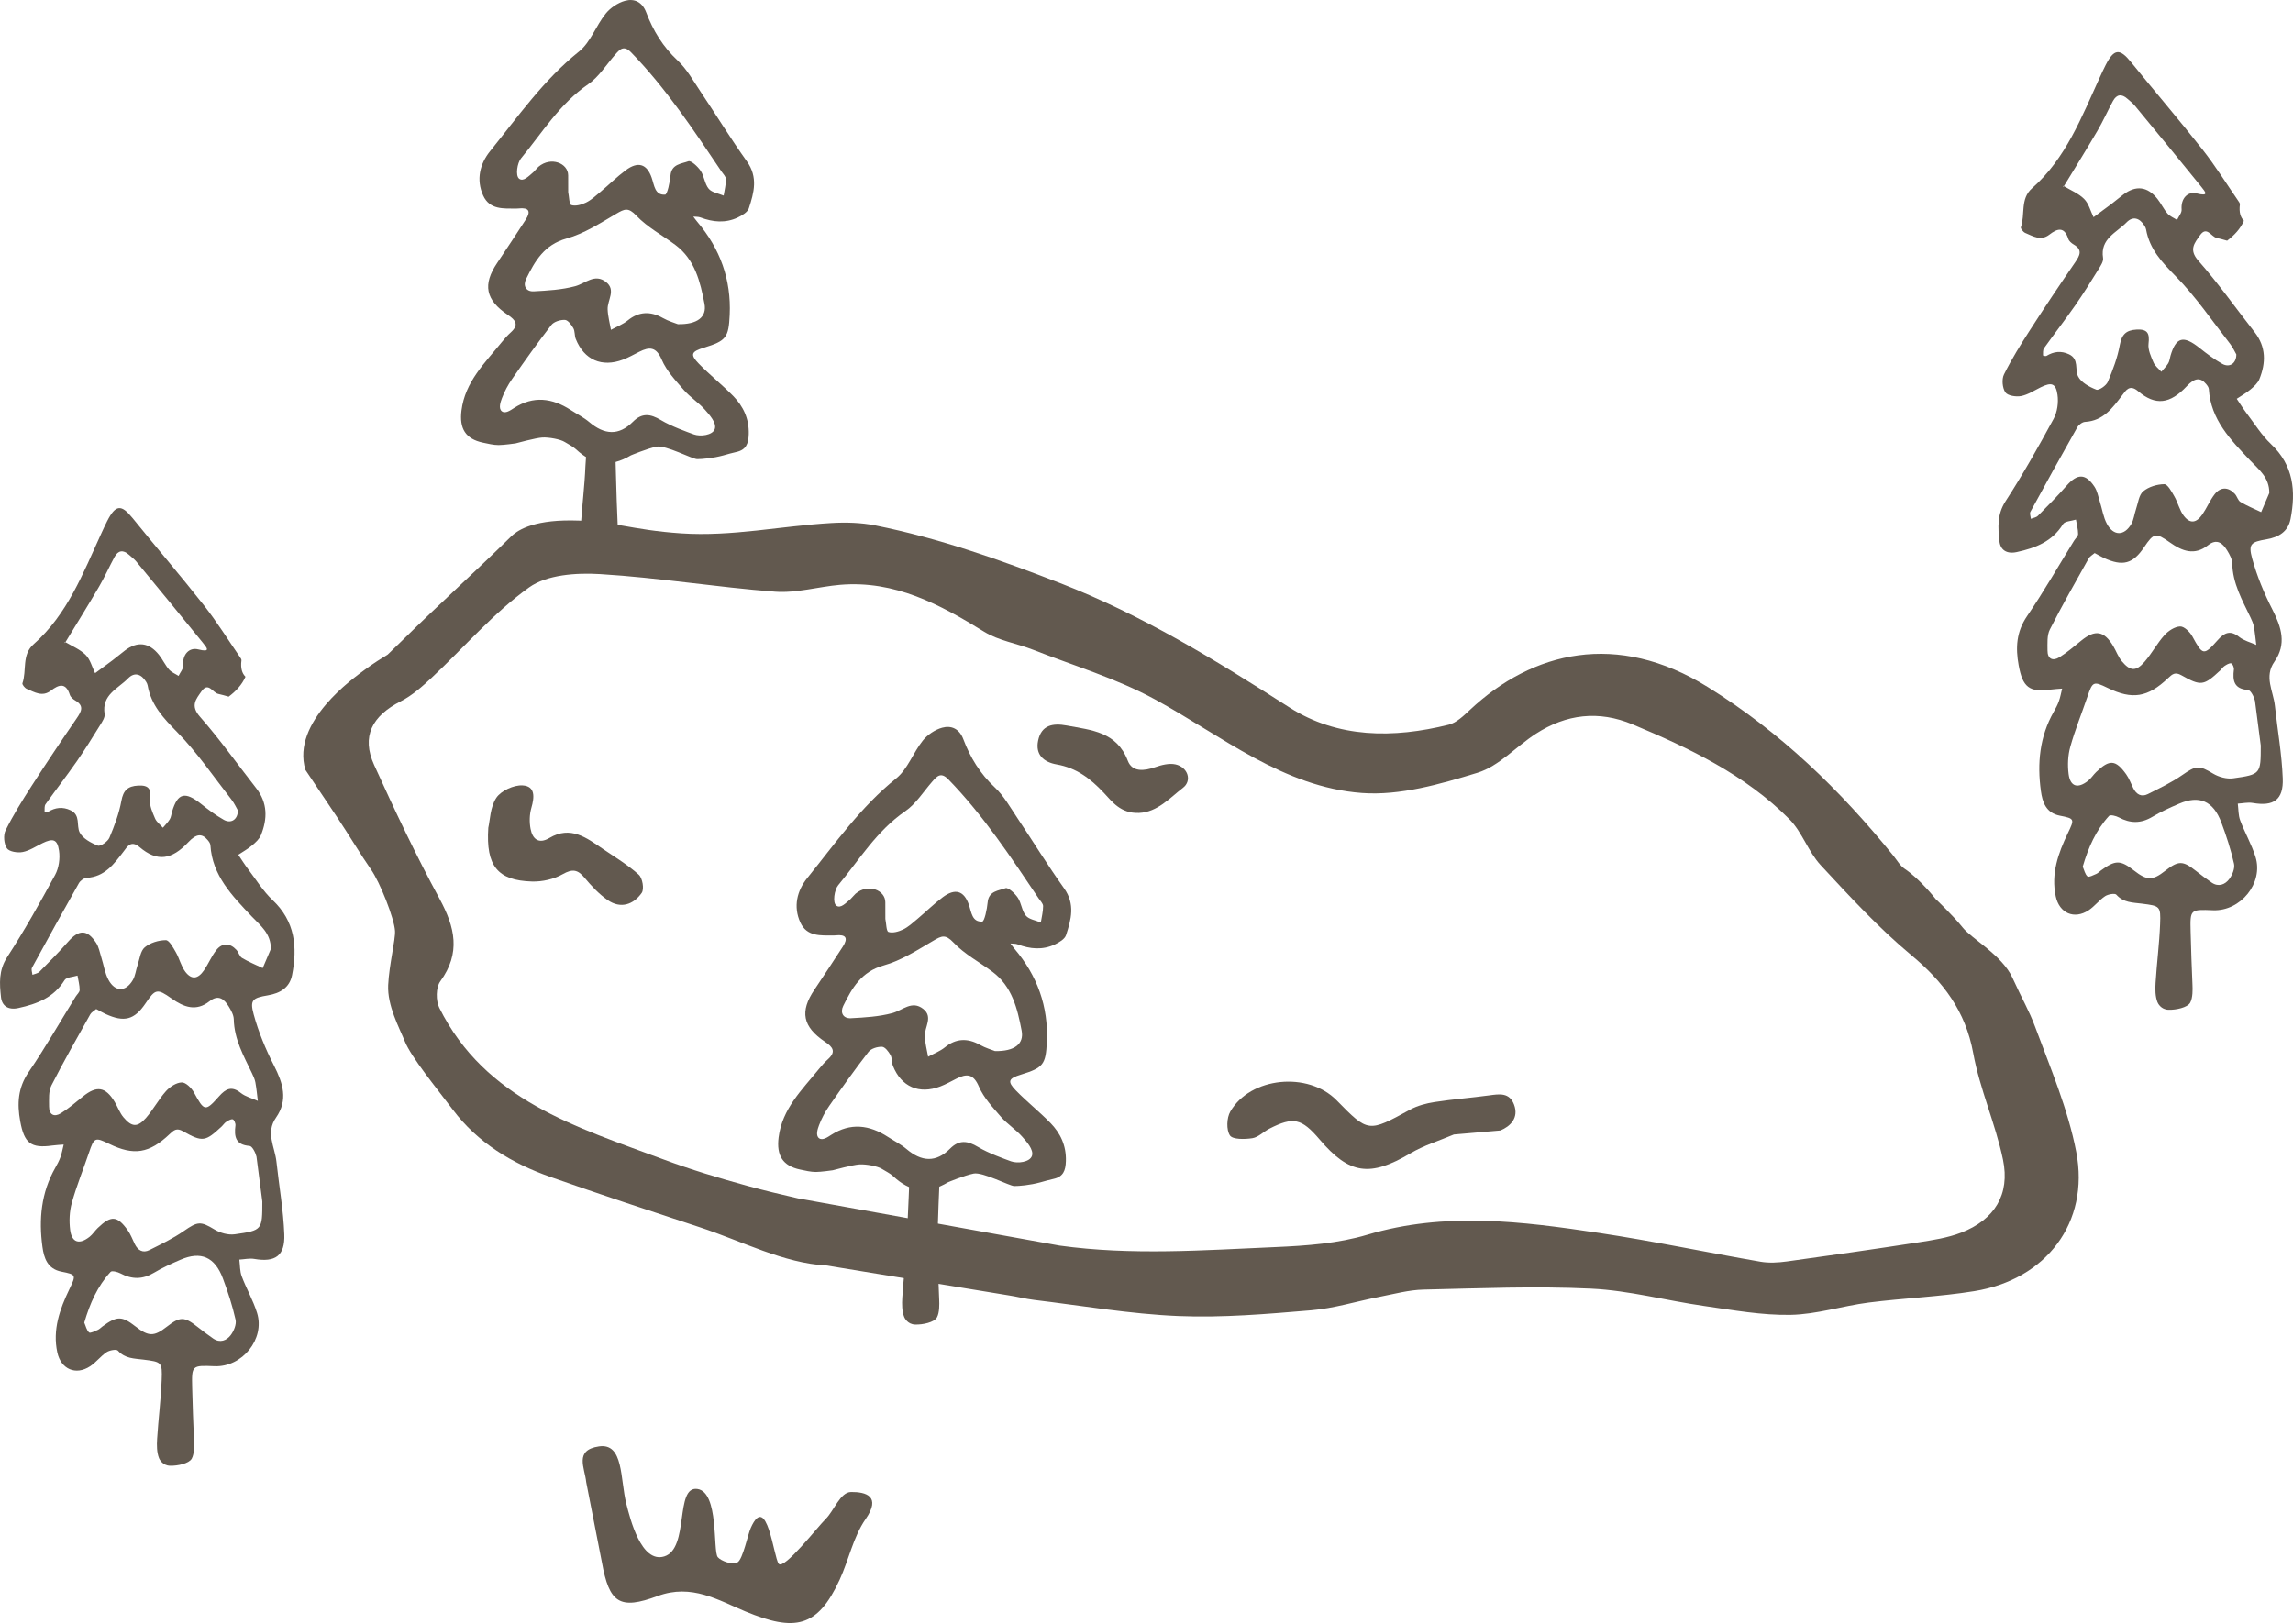
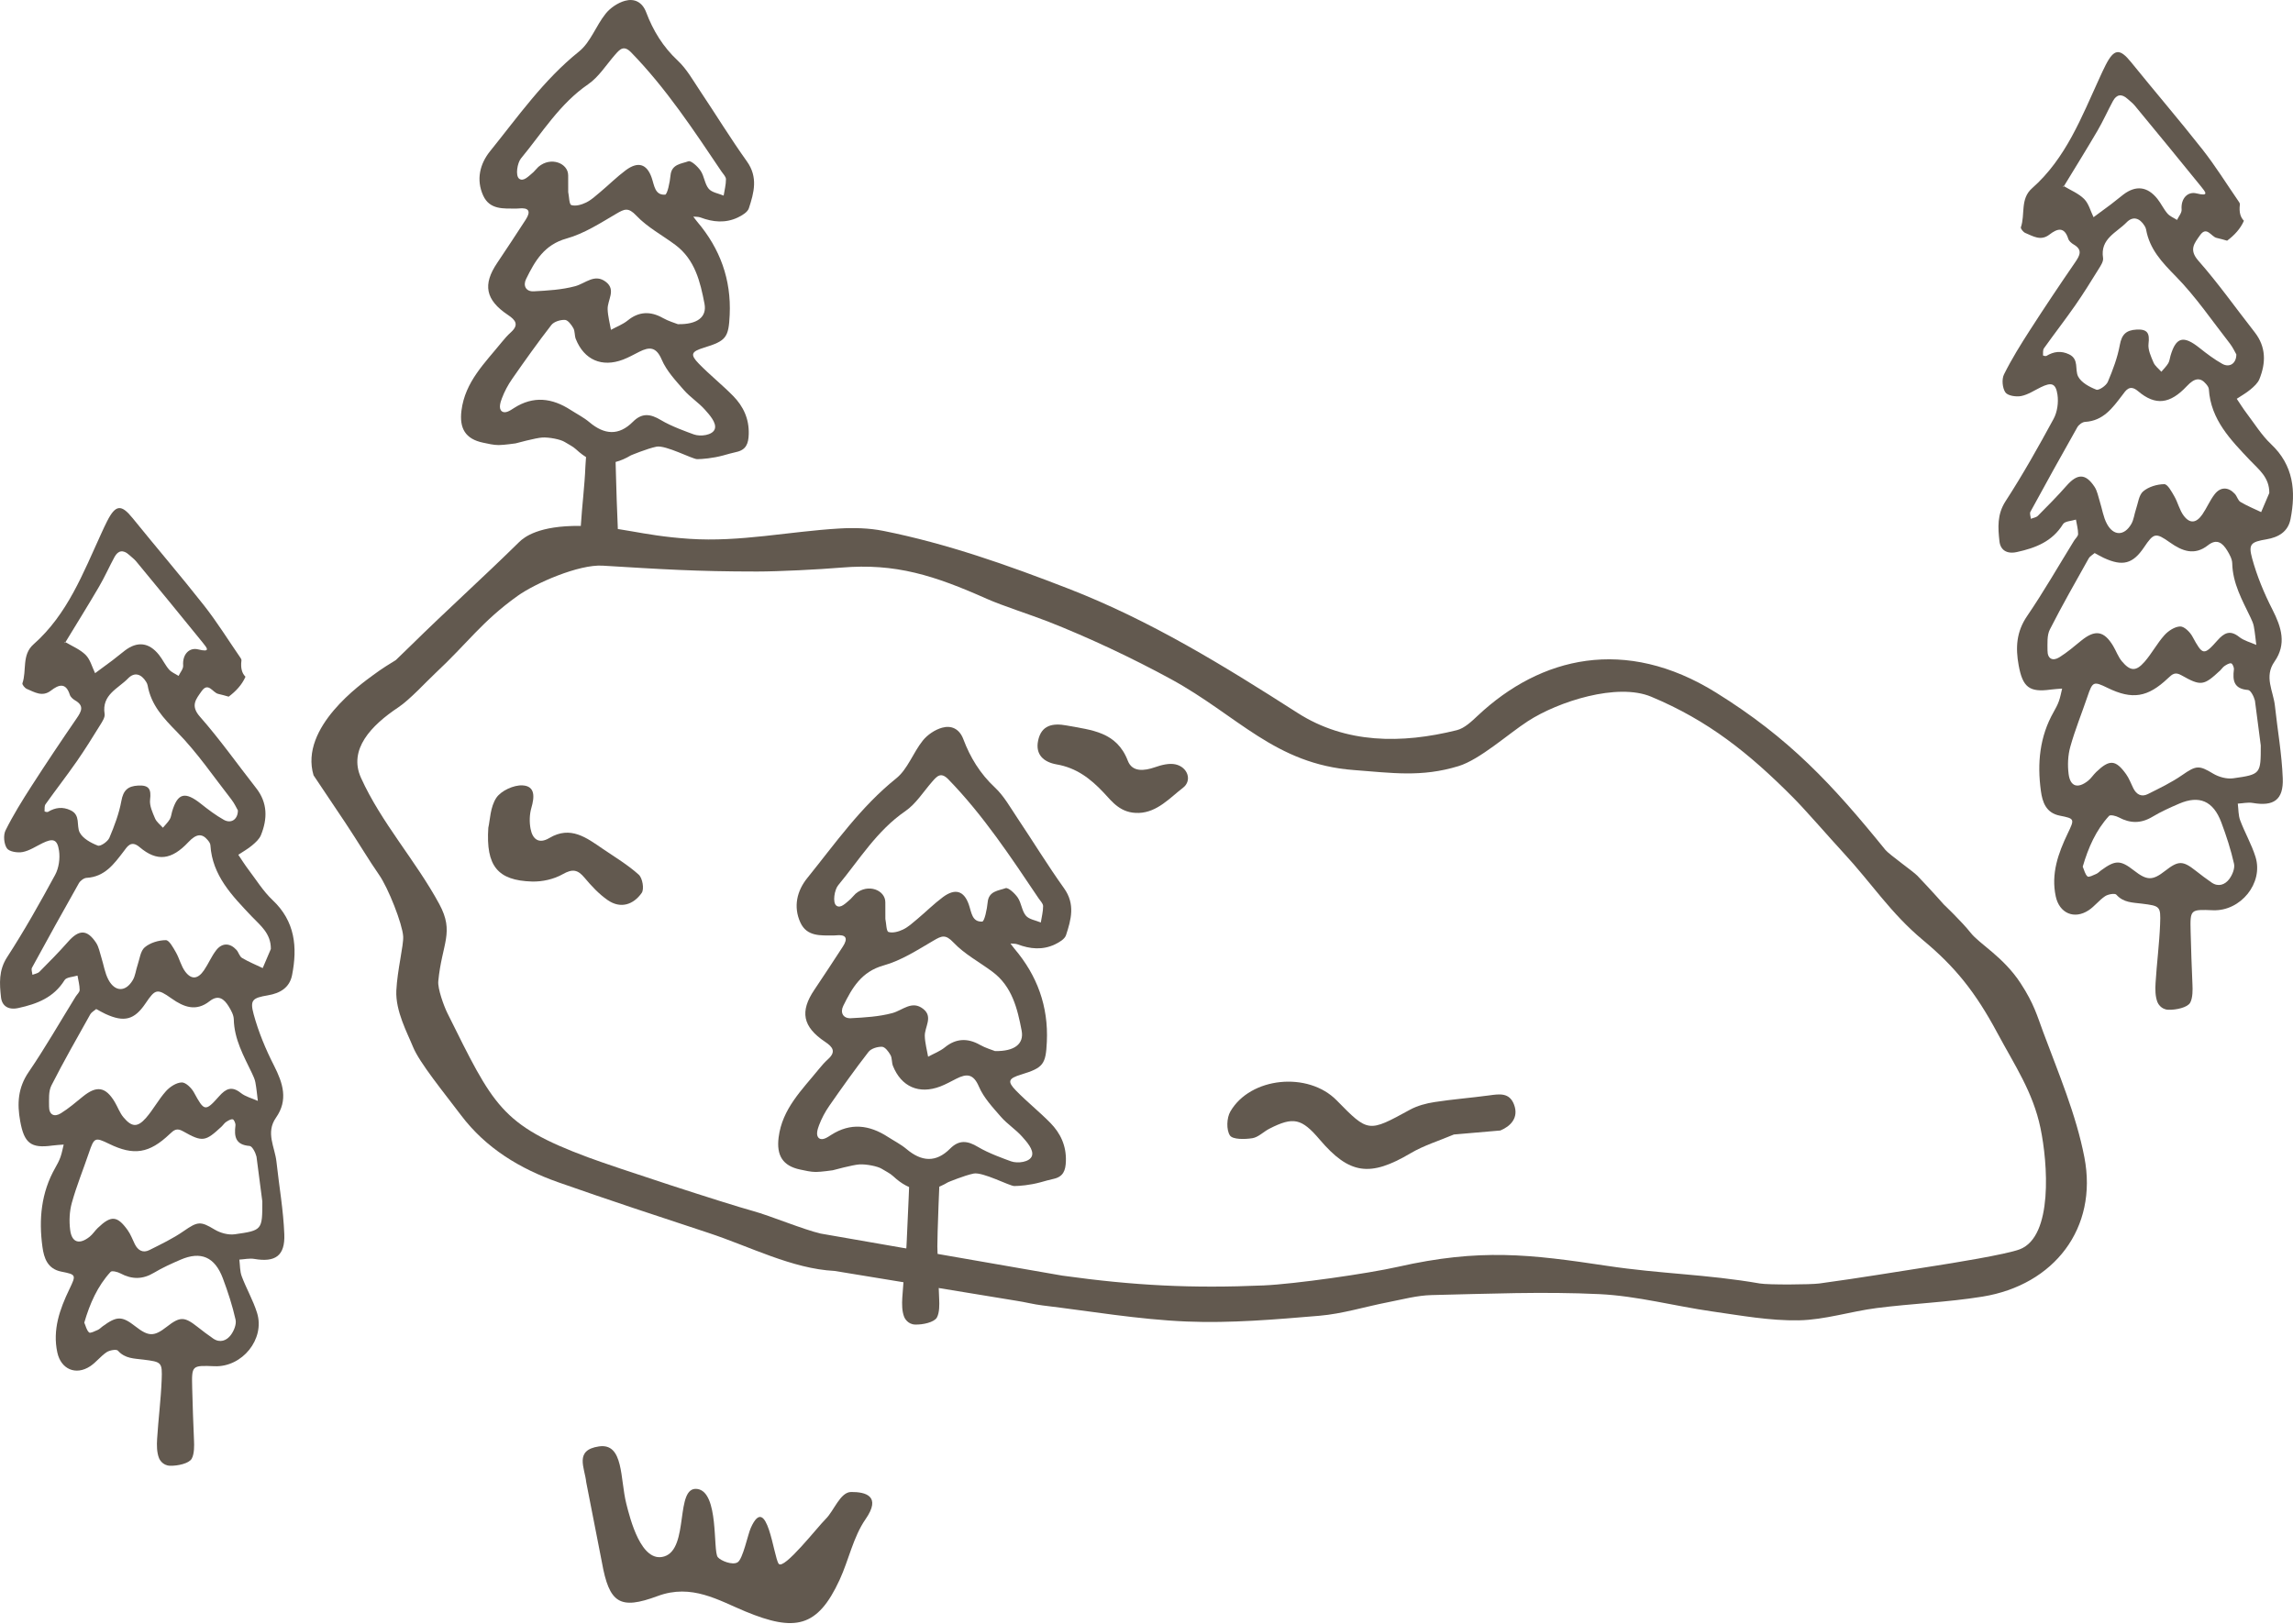
<svg xmlns="http://www.w3.org/2000/svg" id="Ebene_1" data-name="Ebene 1" viewBox="0 0 228.262 161.61">
  <defs>
    <style>
      .cls-1 {
        fill: #62594f;
        stroke-width: 0px;
      }
    </style>
  </defs>
-   <path class="cls-1" d="m38.173,65.439s-.943.56-1.917,1.29-7.288,5.127-5.854,9.925l3.152,4.705c1.213,1.818,2.434,3.87,3.359,5.185s2.332,4.907,2.41,6.135c.057.889-.584,3.359-.681,5.404s1.105,4.238,1.659,5.607c.637,1.577,3.107,4.588,4.775,6.801,2.48,3.29,5.875,5.34,9.69,6.685,4.951,1.744,9.939,3.388,14.926,5.03,4.179,1.376,8.333,3.578,12.581,3.796l18.086,2.968c.864.129,1.714.356,2.58.461,4.784.576,9.56,1.405,14.362,1.606,4.391.184,8.821-.203,13.215-.571,2.302-.193,4.558-.904,6.842-1.348,1.442-.28,2.893-.68,4.347-.713,5.57-.127,11.154-.362,16.71-.094,3.763.181,7.481,1.191,11.235,1.726,2.853.407,5.735.934,8.595.882,2.595-.046,5.166-.89,7.768-1.223,3.5-.447,7.047-.574,10.526-1.137,7.154-1.158,11.5-6.831,10.146-13.862-.823-4.269-2.579-8.377-4.105-12.487-.593-1.595-1.224-2.61-2.248-4.858-1.024-2.248-4.088-3.899-4.966-5.015-.878-1.115-2.678-2.824-2.678-2.824,0,0-1.528-1.956-3.084-3.005-.466-.314-.771-.869-1.139-1.323-5.295-6.53-11.155-12.24-18.453-16.773-9.048-5.62-17.453-3.569-23.697,2.282-.623.584-1.33,1.272-2.109,1.465-5.481,1.363-11.038,1.359-15.854-1.726-7.314-4.685-14.629-9.193-22.792-12.363-6.039-2.345-12.09-4.488-18.432-5.756-1.423-.284-2.931-.323-4.386-.237-4.976.292-9.9,1.366-14.918,1.028s-6.807-1.25-10.897-1.287-5.54,1.1-6.058,1.609c-3.76,3.695-7.053,6.633-10.811,10.331-.365.359-1.47,1.424-1.47,1.424l-.411.256Zm157.062,57.291c-1.35.524-2.833.749-4.278.973-4.354.674-8.715,1.298-13.079,1.897-.864.119-1.779.173-2.63.026-5.354-.928-10.678-2.054-16.049-2.862-7.685-1.157-15.361-2.131-23.087.177-2.901.867-6.05,1.096-9.103,1.228-7.178.311-14.382.847-21.539-.148l-26.033-4.702c-1.693-.386-3.381-.79-5.054-1.248-2.806-.769-5.603-1.611-8.328-2.626-8.66-3.224-17.743-5.89-22.326-15.104-.352-.709-.34-2.026.098-2.627,2.062-2.832,1.472-5.377-.071-8.224-2.355-4.345-4.473-8.828-6.514-13.332-1.28-2.825-.216-4.872,2.661-6.335,1.136-.578,2.141-1.476,3.085-2.357,3.22-3.01,6.132-6.433,9.68-8.975,1.784-1.278,4.714-1.47,7.076-1.328,5.814.351,11.59,1.309,17.402,1.75,2.136.162,4.325-.5,6.498-.684,5.427-.457,9.908,1.943,14.333,4.675,1.441.89,3.255,1.161,4.868,1.794,4.066,1.594,8.317,2.86,12.124,4.937,6.665,3.635,12.757,8.736,20.603,9.321,3.778.282,7.787-.878,11.5-2.011,2.132-.651,3.846-2.61,5.812-3.882,3.03-1.962,6.263-2.349,9.639-.938,5.671,2.37,11.206,5.016,15.602,9.438,1.279,1.286,1.875,3.238,3.116,4.577,2.881,3.107,5.772,6.257,9.019,8.958,3.191,2.656,5.399,5.567,6.169,9.763.658,3.59,2.211,7.011,2.96,10.591.73,3.487-.842,5.994-4.154,7.279Z" />
  <path class="cls-1" d="m58.359,147.597c-.146-1.461-1.217-3.213,1.266-3.578s2.094,3.238,2.726,5.721c.369,1.447,1.469,5.942,3.773,5.234,2.524-.776,1.031-7.019,3.286-6.719,2.191.292,1.536,6.178,2.045,6.792.306.369,1.466.826,1.972.511.529-.329,1.015-2.763,1.315-3.432,1.619-3.618,2.264,2.921,2.775,3.578s3.886-3.683,4.674-4.455c.835-.818,1.446-2.686,2.539-2.693,1.444-.01,3.033.405,1.433,2.71-1.224,1.762-1.665,4.051-2.585,6.045-2.199,4.767-4.453,5.177-9.375,3.142-2.664-1.102-5.344-2.797-8.735-1.536-3.772,1.403-4.82.717-5.55-3.359l-1.558-7.96Z" />
  <path class="cls-1" d="m144.737,112.959c-1.447.615-2.983,1.08-4.324,1.873-4.021,2.377-6.08,2.117-9.042-1.367-1.799-2.116-2.619-2.3-5.009-1.08-.581.297-1.097.853-1.697.946-.747.116-1.952.142-2.229-.276-.37-.56-.325-1.749.04-2.379,1.998-3.45,7.752-4.003,10.584-1.115,3.161,3.224,3.149,3.202,7.298.934.737-.403,1.608-.633,2.446-.763,1.805-.28,3.631-.418,5.442-.664,1.013-.138,2.011-.305,2.472.912.507,1.337-.384,2.182-1.362,2.582l-4.62.399Z" />
  <path class="cls-1" d="m48.611,82.413c.175-.742.184-2.059.8-2.979.471-.702,1.734-1.283,2.605-1.234,1.293.072,1.185,1.182.882,2.235-.19.658-.21,1.422-.08,2.097.191.993.795,1.548,1.869.908,2.118-1.261,3.708-.017,5.323,1.082,1.216.827,2.493,1.593,3.575,2.568.376.339.562,1.437.295,1.817-.821,1.167-2.091,1.61-3.382.719-.873-.603-1.626-1.415-2.311-2.233-.679-.811-1.194-.903-2.175-.347-.878.499-2.035.758-3.057.727-3.408-.104-4.597-1.53-4.345-5.361Z" />
  <path class="cls-1" d="m113.386,80.942c-1.834.07-2.68-1.127-3.519-2.02-1.334-1.42-2.737-2.473-4.671-2.809-1.29-.224-2.143-.965-1.856-2.361.32-1.557,1.447-1.779,2.868-1.512,2.445.46,4.954.608,6.065,3.512.436,1.139,1.622,1.016,2.711.637.64-.223,1.4-.42,2.03-.282,1.229.27,1.685,1.618.743,2.337-1.271.97-2.536,2.428-4.371,2.498Z" />
  <path class="cls-1" d="m223.376,21.981c-.33-.33-.505-.824-.4-1.626.014-.11-.09-.247-.164-.355-1.179-1.712-2.28-3.487-3.563-5.118-2.315-2.943-4.757-5.785-7.111-8.698-1.12-1.386-1.682-1.352-2.522.284-.211.411-.402.833-.595,1.253-1.81,3.944-3.36,8.048-6.741,11.03-1.196,1.055-.663,2.606-1.107,3.878-.045.128.235.48.433.563.771.32,1.542.835,2.405.169.768-.592,1.48-.843,1.879.415.071.225.316.438.534.565.917.532.627,1.084.155,1.772-1.528,2.224-3.03,4.467-4.49,6.736-.927,1.44-1.836,2.901-2.597,4.431-.238.479-.162,1.343.135,1.785.227.338,1.064.467,1.568.37.685-.133,1.316-.562,1.963-.878,1.053-.514,1.487-.41,1.658.743.115.775-.017,1.727-.388,2.41-1.508,2.78-3.062,5.545-4.781,8.197-.853,1.316-.755,2.639-.608,3.983.093.856.708,1.302,1.729,1.078,1.866-.408,3.525-1.042,4.6-2.78.186-.301.846-.309,1.287-.452.08.478.215.956.215,1.435 0.0.222-.264.442-.403.667-1.551,2.51-3.019,5.077-4.68,7.512-1.068,1.567-1.154,3.143-.834,4.896.397,2.175,1.058,2.713,3.19,2.415.376-.052.758-.066,1.137-.098-.104.418-.178.846-.322,1.25-.133.371-.323.725-.519,1.069-1.403,2.463-1.649,5.129-1.275,7.864.152,1.11.498,2.196,1.89,2.47,1.482.292,1.474.329.791,1.751-.957,1.992-1.686,4.03-1.199,6.294.36,1.671,1.839,2.316,3.268,1.377.596-.392,1.045-1.006,1.639-1.402.296-.198.98-.318,1.125-.153.706.803,1.629.777,2.539.893,1.813.231,1.885.243,1.816,2.033-.075,1.955-.332,3.903-.452,5.857-.04.641-.038,1.347.191,1.924.037.093.334.728,1.088.752s1.899-.219,2.167-.706.247-1.318.227-1.775c-.076-1.766-.14-3.533-.183-5.301-.053-2.217-.042-2.218,2.227-2.127,2.752.11,5.043-2.703,4.232-5.311-.389-1.25-1.064-2.409-1.526-3.64-.192-.513-.165-1.107-.238-1.665.498-.028,1.011-.151,1.49-.068,2.079.358,3.069-.299,2.986-2.453-.092-2.417-.522-4.82-.782-7.232-.157-1.454-1.097-2.881-.045-4.38,1.23-1.754.696-3.431-.198-5.184-.83-1.625-1.544-3.345-2.023-5.101-.392-1.437-.117-1.637,1.417-1.897,1.218-.206,2.158-.76,2.405-2.017.545-2.777.307-5.346-1.936-7.46-.938-.884-1.636-2.024-2.424-3.062-.355-.467-.664-.969-.994-1.455.461-.307.951-.579,1.373-.933.344-.289.722-.629.883-1.028.655-1.621.673-3.206-.474-4.671-1.864-2.379-3.613-4.859-5.606-7.123-.971-1.103-.378-1.746.165-2.526.668-.961,1.111.136,1.65.259.353.081.702.177,1.051.279.716-.535,1.325-1.183,1.673-1.985Zm-1.469,65.56c-.411.537-1.063.805-1.743.337-.539-.371-1.063-.766-1.576-1.172-1.298-1.026-1.73-1.03-3.058.007-1.256.982-1.801.974-3.106-.043-1.346-1.05-1.842-1.051-3.276-.002-.159.116-.298.274-.473.349-.287.123-.744.362-.866.254-.252-.223-.33-.642-.479-.979.556-1.9,1.312-3.629,2.622-5.056.127-.138.687-.002.969.15,1.142.613,2.216.62,3.349-.061.84-.505,1.745-.91,2.647-1.3,2.018-.872,3.409-.276,4.21,1.863.503,1.343.951,2.718,1.264,4.114.104.463-.171,1.128-.485,1.539Zm.397-10.046c-.639.09-1.435-.13-1.999-.47-1.402-.846-1.679-.82-3.081.154-1.063.739-2.253,1.306-3.416,1.889-.64.321-1.14.031-1.45-.595-.23-.465-.408-.968-.707-1.385-1.044-1.458-1.656-1.493-2.982-.217-.284.273-.499.624-.803.867-1.022.815-1.779.593-1.941-.67-.113-.886-.072-1.852.167-2.709.472-1.693,1.141-3.33,1.707-4.997.511-1.506.599-1.555,2.005-.87,2.448,1.193,3.985.965,6.026-.974.429-.407.702-.634,1.325-.282,1.959,1.108,2.225,1.043,3.874-.495.144-.135.25-.32.411-.424.205-.132.466-.304.668-.267.129.023.297.406.271.606-.143,1.119.006,1.937,1.409,2.045.262.02.59.663.686,1.067l.58,4.462c-.001,2.83.007,2.88-2.749,3.266Zm2.06-15.114c.113.606.166,1.222.244,1.834-.572-.258-1.224-.415-1.7-.794-.912-.725-1.5-.409-2.167.343-1.371,1.546-1.473,1.486-2.494-.39-.243-.446-.813-1.009-1.217-.997-.539.016-1.181.436-1.569.87-.734.819-1.257,1.826-1.982,2.655-.85.97-1.415.939-2.25-.055-.371-.441-.567-1.025-.869-1.529-.911-1.516-1.796-1.653-3.174-.533-.711.578-1.412,1.183-2.187,1.663-.663.411-1.178.149-1.175-.673.002-.705-.066-1.508.234-2.097,1.217-2.4,2.558-4.737,3.871-7.087.113-.202.362-.328.588-.524.344.184.622.351.915.486,1.875.865,2.888.595,4.001-1.058.97-1.439,1.157-1.49,2.584-.479,1.22.865,2.445,1.33,3.785.273.889-.701,1.459-.21,1.913.531.236.386.489.843.498,1.273.043,1.99.989,3.653,1.811,5.368.141.295.283.603.342.92Zm-.37-16.539c.853.903,1.924,1.686,1.909,3.246-.27.634-.54,1.268-.811,1.902-.689-.33-1.403-.619-2.056-1.009-.255-.152-.339-.562-.559-.803-.64-.702-1.423-.725-2.011.029-.479.614-.779,1.364-1.224,2.009-.602.873-1.236.95-1.853.14-.425-.559-.582-1.314-.939-1.935-.268-.466-.666-1.214-1.002-1.212-.714.005-1.558.259-2.096.711-.434.365-.509,1.167-.72,1.782-.168.49-.215,1.044-.47,1.479-.7,1.195-1.762,1.204-2.422-.018-.366-.678-.476-1.493-.715-2.243-.156-.491-.245-1.034-.521-1.451-.893-1.349-1.706-1.331-2.786-.103-.909,1.034-1.882,2.014-2.852,2.992-.165.167-.462.203-.698.3-.02-.236-.14-.527-.045-.701,1.535-2.817,3.088-5.624,4.669-8.416.142-.25.498-.519.768-.534,1.812-.103,2.726-1.375,3.697-2.645.348-.456.723-1.143,1.577-.417,1.742,1.48,3.187,1.286,4.862-.5.774-.825,1.345-.892,1.915-.208.122.146.262.333.273.508.189,3.052,2.18,5.055,4.107,7.096Zm-1.996-11.606c.277.354.464.778.623,1.052.005.906-.678,1.344-1.396.942-.8-.448-1.545-1.009-2.264-1.583-1.605-1.28-2.343-1.098-2.892.771-.074.253-.095.537-.227.754-.186.307-.453.565-.685.843-.268-.305-.632-.57-.782-.925-.252-.595-.568-1.271-.495-1.869.126-1.035-.096-1.464-1.192-1.404-1.025.056-1.473.472-1.665,1.526-.229,1.259-.693,2.491-1.195,3.676-.16.377-.892.879-1.148.778-.687-.269-1.504-.71-1.81-1.315-.345-.682.115-1.721-.902-2.203-.792-.376-1.526-.284-2.254.159-.079.048-.339-.033-.338-.046.013-.243-.029-.54.097-.716,1.019-1.431,2.099-2.82,3.103-4.261.825-1.184,1.586-2.415,2.347-3.643.205-.331.484-.752.431-1.084-.308-1.922,1.349-2.523,2.336-3.542.641-.662,1.315-.436,1.79.331.069.111.133.235.155.361.346,1.962,1.573,3.266,2.943,4.659,2.012,2.046,3.644,4.465,5.422,6.738Zm-3.346-14.98c-.847-.212-1.568.472-1.479,1.609.026.33-.294.688-.456,1.033-.322-.208-.711-.358-.952-.636-.383-.444-.633-1.001-1-1.461-.989-1.24-2.144-1.375-3.392-.428-.42.319-.822.662-1.242.98-.57.432-1.15.85-1.725,1.274-.302-.617-.479-1.361-.939-1.818-.55-.546-1.326-.863-2.012-1.271-.003.004-.005.009-.008.013-.026.028-.053.057-.079.085.013-.042.026-.083.039-.125.016.009.033.018.049.027,1.118-1.84,2.257-3.667,3.344-5.525.56-.957,1.01-1.978,1.539-2.954.366-.675.873-.738,1.444-.221.244.221.516.419.723.67,2.213,2.684,4.427,5.368,6.613,8.074.449.556.822.996-.465.674Z" />
  <path class="cls-1" d="m96.918,116.851c.913-.183,3.578,1.242,4.053,1.242s1.559-.085,2.598-.37c.431-.118.861-.246,1.297-.34.978-.211,1.214-.828,1.241-1.78.044-1.534-.537-2.768-1.553-3.803-1.094-1.115-2.328-2.094-3.417-3.214-.888-.914-.756-1.204.511-1.592,2.213-.678,2.459-1.01,2.563-3.272.161-3.518-.955-6.583-3.221-9.253-.142-.168-.269-.35-.402-.525.24.025.499.002.717.085,1.237.469,2.483.583,3.7.009.431-.204.986-.531,1.114-.923.509-1.551.934-3.09-.192-4.665-1.631-2.282-3.096-4.683-4.659-7.015-.701-1.045-1.333-2.19-2.236-3.033-1.459-1.363-2.447-2.975-3.131-4.794-.397-1.056-1.202-1.404-2.113-1.152-.714.198-1.46.701-1.926,1.282-.963,1.2-1.503,2.848-2.652,3.769-3.526,2.828-6.071,6.48-8.855,9.929-1.01,1.251-1.402,2.832-.684,4.41.652,1.433,2.034,1.29,3.304,1.299.074.001.149-.005.224-.013,1.016-.109,1.259.269.699,1.127-.938,1.436-1.872,2.875-2.832,4.296-1.457,2.158-1.171,3.68,1.071,5.18.767.513,1.118.979.294,1.726-.33.299-.632.636-.912.984-1.673,2.071-3.651,3.939-4.01,6.815-.221,1.771.391,2.825,2.149,3.193.511.107,1.03.235,1.546.238.509.003,1.692-.168,1.692-.168,0,0,2.008-.548,2.666-.584s1.809.176,2.23.447c.376.241.801.428,1.122.728,1.683,1.568,3.383,1.844,5.466.599,0,0,1.625-.678,2.538-.861Zm4.84-3.668c.407.461,1.185,1.295.966,1.916s-1.432.77-2.085.531-2.242-.803-3.277-1.427c-1.05-.633-1.887-.732-2.783.168-1.419,1.424-2.854,1.291-4.334.043-.564-.475-1.241-.815-1.866-1.219-1.842-1.19-3.702-1.433-5.642-.19-.334.214-.859.596-1.208.323s-.139-.903.001-1.278c.255-.683.61-1.349,1.028-1.949,1.264-1.815,2.545-3.62,3.901-5.366.26-.334.898-.527,1.349-.507.298.013.647.482.838.822.173.307.109.74.244,1.079.832,2.083,2.596,2.853,4.708,2.051.553-.21,1.074-.506,1.605-.774,1.022-.515,1.691-.511,2.244.783.477,1.117,1.38,2.076,2.197,3.016.63.724,1.478,1.257,2.114,1.977Zm-.055-10.556c.252,1.316-.721,2.069-2.656,2.026-.284-.115-.928-.297-1.494-.617q-1.881-1.065-3.485.241c-.49.399-1.114.631-1.677.94-.117-.683-.308-1.364-.33-2.05-.029-.909.854-1.912-.154-2.708-1.127-.89-2.045.136-3.079.414-1.326.356-2.74.437-4.123.51-.77.041-1.092-.555-.762-1.226.878-1.783,1.797-3.412,4.031-4.033,1.746-.486,3.357-1.534,4.949-2.466.816-.478,1.194-.662,1.999.192,1.095,1.161,2.585,1.943,3.885,2.916,1.95,1.459,2.477,3.671,2.897,5.863Zm-13.572-12.797c0-1.193-1.705-1.903-2.96-.844-.112.095-.391.437-.496.528-.511.438-.996.963-1.411.664s-.187-1.596.167-2.023c2.114-2.553,3.851-5.439,6.683-7.383,1.066-.731,1.806-1.94,2.683-2.942.476-.543.863-.998,1.606-.234,3.487,3.587,6.221,7.738,8.995,11.861.166.247.44.508.441.763.002.544-.144,1.088-.229,1.632-.509-.216-1.17-.304-1.487-.681-.404-.48-.442-1.254-.804-1.79-.287-.426-.959-1.045-1.223-.946-.678.254-1.673.268-1.776,1.404-.062.683-.318,1.908-.542,1.921-1.026.058-1.067-.926-1.336-1.696-.484-1.387-1.371-1.636-2.578-.738-.891.664-1.686,1.457-2.539,2.173-.451.378-.898.794-1.418,1.047-.441.214-1.037.385-1.46.249-.221-.071-.215-.844-.312-1.3,0,0-.003-.472-.003-1.665Z" />
  <path class="cls-1" d="m90.273,123.353c-.075,1.955-.332,3.903-.452,5.857-.039.641-.038,1.347.191,1.924.037.093.334.728,1.088.752.755.024,1.899-.219,2.167-.706.268-.487.247-1.318.227-1.775-.076-1.766-.14-3.533-.183-5.301-.017-.725.236-7.732.309-8.057-1.096-0-2.117-.183-3.031-.548.04.267-.297,7.345-.317,7.853Z" />
  <path class="cls-1" d="m65.346,44.475c.913-.183,3.578,1.242,4.053,1.242s1.559-.085,2.598-.37c.431-.118.861-.246,1.297-.34.978-.211,1.214-.828,1.241-1.78.044-1.534-.537-2.768-1.553-3.803-1.094-1.115-2.328-2.094-3.417-3.214-.888-.914-.756-1.204.511-1.592,2.213-.678,2.459-1.01,2.563-3.272.161-3.518-.955-6.583-3.221-9.253-.142-.168-.269-.35-.402-.525.24.025.499.002.717.085,1.237.469,2.483.583,3.7.009.431-.204.986-.531,1.114-.923.509-1.551.934-3.09-.192-4.665-1.631-2.282-3.096-4.683-4.659-7.015-.701-1.045-1.333-2.19-2.236-3.033-1.459-1.363-2.447-2.975-3.131-4.794-.397-1.056-1.202-1.404-2.113-1.152-.714.198-1.46.701-1.926,1.282-.963,1.2-1.503,2.848-2.652,3.769-3.526,2.828-6.071,6.48-8.855,9.929-1.01,1.251-1.402,2.832-.684,4.41.652,1.433,2.034,1.29,3.304,1.299.074.001.149-.005.224-.013,1.016-.109,1.259.269.699,1.127-.938,1.436-1.872,2.875-2.832,4.296-1.457,2.158-1.171,3.68,1.071,5.18.767.513,1.118.979.294,1.726-.33.299-.632.636-.912.984-1.673,2.071-3.651,3.939-4.01,6.815-.221,1.771.391,2.825,2.149,3.193.511.107,1.03.235,1.546.238.509.003,1.692-.168,1.692-.168,0,0,2.008-.548,2.666-.584s1.809.176,2.23.447c.376.241.801.428,1.122.728,1.683,1.568,3.383,1.844,5.466.599,0,0,1.625-.678,2.538-.861Zm4.84-3.668c.407.461,1.185,1.295.966,1.916s-1.432.77-2.085.531-2.242-.803-3.277-1.427c-1.05-.633-1.887-.732-2.783.168-1.419,1.424-2.854,1.291-4.334.043-.564-.475-1.241-.815-1.866-1.219-1.842-1.19-3.702-1.433-5.642-.19-.334.214-.859.596-1.208.323s-.139-.903.001-1.278c.255-.683.61-1.349,1.028-1.949,1.264-1.815,2.545-3.62,3.901-5.366.26-.334.898-.527,1.349-.507.298.013.647.482.838.822.173.307.109.74.244,1.079.832,2.083,2.596,2.853,4.708,2.051.553-.21,1.074-.506,1.605-.774,1.022-.515,1.691-.511,2.244.783.477,1.117,1.38,2.076,2.197,3.016.63.724,1.478,1.257,2.114,1.977Zm-.055-10.556c.252,1.316-.721,2.069-2.656,2.026-.284-.115-.928-.297-1.494-.617q-1.881-1.065-3.485.241c-.49.399-1.114.631-1.677.94-.117-.683-.308-1.364-.33-2.05-.029-.909.854-1.912-.154-2.708-1.127-.89-2.045.136-3.079.414-1.326.356-2.74.437-4.123.51-.77.041-1.092-.555-.762-1.226.878-1.783,1.797-3.412,4.031-4.033,1.746-.486,3.357-1.534,4.949-2.466.816-.478,1.194-.662,1.999.192,1.095,1.161,2.585,1.943,3.885,2.916,1.95,1.459,2.477,3.671,2.897,5.863Zm-13.572-12.797c0-1.193-1.705-1.903-2.96-.844-.112.095-.391.437-.496.528-.511.438-.996.963-1.411.664s-.187-1.596.167-2.023c2.114-2.553,3.851-5.439,6.683-7.383,1.066-.731,1.806-1.94,2.683-2.942.476-.543.863-.998,1.606-.234,3.487,3.587,6.221,7.738,8.995,11.861.166.247.44.508.441.763.002.544-.144,1.088-.229,1.632-.509-.216-1.17-.304-1.487-.681-.404-.48-.442-1.254-.804-1.79-.287-.426-.959-1.045-1.223-.946-.678.254-1.673.268-1.776,1.404-.062.683-.318,1.908-.542,1.921-1.026.058-1.067-.926-1.336-1.696-.484-1.387-1.371-1.636-2.578-.738-.891.664-1.686,1.457-2.539,2.173-.451.378-.898.794-1.418,1.047-.441.214-1.037.385-1.46.249-.221-.071-.215-.844-.312-1.3,0,0-.003-.472-.003-1.665Z" />
  <path class="cls-1" d="m58.276,46.427c-.075,1.955-.332,3.903-.452,5.857-.039.641-.038,1.347.191,1.924.037.093.334.728,1.088.752.755.024,1.899-.219,2.167-.706.268-.487.247-1.318.227-1.775-.076-1.766-.14-3.533-.183-5.301-.017-.725-.107-3.203-.034-3.528-1.096-0-1.91.267-2.824-.097.04.267-.161,2.365-.18,2.873Z" />
  <path class="cls-1" d="m24.436,67.382c-.33-.33-.505-.824-.4-1.626.014-.11-.09-.247-.164-.355-1.179-1.712-2.28-3.487-3.563-5.118-2.315-2.943-4.757-5.785-7.111-8.698-1.12-1.386-1.682-1.352-2.522.284-.211.411-.402.833-.595,1.253-1.81,3.944-3.36,8.048-6.741,11.03-1.196,1.055-.663,2.606-1.107,3.878-.045.128.235.48.433.563.771.32,1.542.835,2.405.169.768-.592,1.48-.843,1.879.415.071.225.316.438.534.565.917.532.627,1.084.155,1.772-1.528,2.224-3.03,4.467-4.49,6.736-.927,1.44-1.836,2.901-2.597,4.431-.238.479-.162,1.343.135,1.785.227.338,1.064.467,1.568.37.685-.133,1.316-.562,1.963-.878,1.053-.514,1.487-.41,1.658.743.115.775-.017,1.727-.388,2.41-1.508,2.78-3.062,5.545-4.781,8.197-.853,1.316-.755,2.639-.608,3.983.093.856.708,1.302,1.729,1.078,1.866-.408,3.525-1.042,4.6-2.78.186-.301.846-.309,1.287-.452.08.478.215.956.215,1.435 0.0.222-.264.442-.403.667-1.551,2.51-3.019,5.077-4.68,7.512-1.068,1.567-1.154,3.143-.834,4.896.397,2.175,1.058,2.713,3.19,2.415.376-.052.758-.066,1.137-.098-.104.418-.178.846-.322,1.25-.133.371-.323.725-.519,1.069-1.403,2.463-1.649,5.129-1.275,7.864.152,1.11.498,2.196,1.89,2.47,1.482.292,1.474.329.791,1.751-.957,1.992-1.686,4.03-1.199,6.294.36,1.671,1.839,2.316,3.268,1.377.596-.392,1.045-1.006,1.639-1.402.296-.198.98-.318,1.125-.153.706.803,1.629.777,2.539.893,1.813.231,1.885.243,1.816,2.033-.075,1.955-.332,3.903-.452,5.857-.04.641-.038,1.347.191,1.924.037.093.334.728,1.088.752s1.899-.219,2.167-.706.247-1.318.227-1.775c-.076-1.766-.14-3.533-.183-5.301-.053-2.217-.042-2.218,2.227-2.127,2.752.11,5.043-2.703,4.232-5.311-.389-1.25-1.064-2.409-1.526-3.64-.192-.513-.165-1.107-.238-1.665.498-.028,1.011-.151,1.49-.068,2.079.358,3.069-.299,2.986-2.453-.092-2.417-.522-4.82-.782-7.232-.157-1.454-1.097-2.881-.045-4.38,1.23-1.754.696-3.431-.198-5.184-.83-1.625-1.544-3.345-2.023-5.101-.392-1.437-.117-1.637,1.417-1.897,1.218-.206,2.158-.76,2.405-2.017.545-2.777.307-5.346-1.936-7.46-.938-.884-1.636-2.024-2.424-3.062-.355-.467-.664-.969-.994-1.455.461-.307.951-.579,1.373-.933.344-.289.722-.629.883-1.028.655-1.621.673-3.206-.474-4.671-1.864-2.379-3.613-4.859-5.606-7.123-.971-1.103-.378-1.746.165-2.526.668-.961,1.111.136,1.65.259.353.081.702.177,1.051.279.716-.535,1.325-1.183,1.673-1.985Zm-1.469,65.56c-.411.537-1.063.805-1.743.337-.539-.371-1.063-.766-1.576-1.172-1.298-1.026-1.73-1.03-3.058.007-1.256.982-1.801.974-3.106-.043-1.346-1.05-1.842-1.051-3.276-.002-.159.116-.298.274-.473.349-.287.123-.744.362-.866.254-.252-.223-.33-.642-.479-.979.556-1.9,1.312-3.629,2.622-5.056.127-.138.687-.002.969.15,1.142.613,2.216.62,3.349-.061.84-.505,1.745-.91,2.647-1.3,2.018-.872,3.409-.276,4.21,1.863.503,1.343.951,2.718,1.264,4.114.104.463-.171,1.128-.485,1.539Zm.397-10.046c-.639.09-1.435-.13-1.999-.47-1.402-.846-1.679-.82-3.081.154-1.063.739-2.253,1.306-3.416,1.889-.64.321-1.14.031-1.45-.595-.23-.465-.408-.968-.707-1.385-1.044-1.458-1.656-1.493-2.982-.217-.284.273-.499.624-.803.867-1.022.815-1.779.593-1.941-.67-.113-.886-.072-1.852.167-2.709.472-1.693,1.141-3.33,1.707-4.997.511-1.506.599-1.555,2.005-.87,2.448,1.193,3.985.965,6.026-.974.429-.407.702-.634,1.325-.282,1.959,1.108,2.225,1.043,3.874-.495.144-.135.25-.32.411-.424.205-.132.466-.304.668-.267.129.023.297.406.271.606-.143,1.119.006,1.937,1.409,2.045.262.02.59.663.686,1.067l.58,4.462c-.001,2.83.007,2.88-2.749,3.266Zm2.06-15.114c.113.606.166,1.222.244,1.834-.572-.258-1.224-.415-1.7-.794-.912-.725-1.5-.409-2.167.343-1.371,1.546-1.473,1.486-2.494-.39-.243-.446-.813-1.009-1.217-.997-.539.016-1.181.436-1.569.87-.734.819-1.257,1.826-1.982,2.655-.85.97-1.415.939-2.25-.055-.371-.441-.567-1.025-.869-1.529-.911-1.516-1.796-1.653-3.174-.533-.711.578-1.412,1.183-2.187,1.663-.663.411-1.178.149-1.175-.673.002-.705-.066-1.508.234-2.097,1.217-2.4,2.558-4.737,3.871-7.087.113-.202.362-.328.588-.524.344.184.622.351.915.486,1.875.865,2.888.595,4.001-1.058.97-1.439,1.157-1.49,2.584-.479,1.22.865,2.445,1.33,3.785.273.889-.701,1.459-.21,1.913.531.236.386.489.843.498,1.273.043,1.99.989,3.653,1.811,5.368.141.295.283.603.342.92Zm-.37-16.539c.853.903,1.924,1.686,1.909,3.246-.27.634-.54,1.268-.811,1.902-.689-.33-1.403-.619-2.056-1.009-.255-.152-.339-.562-.559-.803-.64-.702-1.423-.725-2.011.029-.479.614-.779,1.364-1.224,2.009-.602.873-1.236.95-1.853.14-.425-.559-.582-1.314-.939-1.935-.268-.466-.666-1.214-1.002-1.212-.714.005-1.558.259-2.096.711-.434.365-.509,1.167-.72,1.782-.168.49-.215,1.044-.47,1.479-.7,1.195-1.762,1.204-2.422-.018-.366-.678-.476-1.493-.715-2.243-.156-.491-.245-1.034-.521-1.451-.893-1.349-1.706-1.331-2.786-.103-.909,1.034-1.882,2.014-2.852,2.992-.165.167-.462.203-.698.3-.02-.236-.14-.527-.045-.701,1.535-2.817,3.088-5.624,4.669-8.416.142-.25.498-.519.768-.534,1.812-.103,2.726-1.375,3.697-2.645.348-.456.723-1.143,1.577-.417,1.742,1.48,3.187,1.286,4.862-.5.774-.825,1.345-.892,1.915-.208.122.146.262.333.273.508.189,3.052,2.18,5.055,4.107,7.096Zm-1.996-11.606c.277.354.464.778.623,1.052.005.906-.678,1.344-1.396.942-.8-.448-1.545-1.009-2.264-1.583-1.605-1.28-2.343-1.098-2.892.771-.074.253-.095.537-.227.754-.186.307-.453.565-.685.843-.268-.305-.632-.57-.782-.925-.252-.595-.568-1.271-.495-1.869.126-1.035-.096-1.464-1.192-1.404-1.025.056-1.473.472-1.665,1.526-.229,1.259-.693,2.491-1.195,3.676-.16.377-.892.879-1.148.778-.687-.269-1.504-.71-1.81-1.315-.345-.682.115-1.721-.902-2.203-.792-.376-1.526-.284-2.254.159-.079.048-.339-.033-.338-.046.013-.243-.029-.54.097-.716,1.019-1.431,2.099-2.82,3.103-4.261.825-1.184,1.586-2.415,2.347-3.643.205-.331.484-.752.431-1.084-.308-1.922,1.349-2.523,2.336-3.542.641-.662,1.315-.436,1.79.331.069.111.133.235.155.361.346,1.962,1.573,3.266,2.943,4.659,2.012,2.046,3.644,4.465,5.422,6.738Zm-3.346-14.98c-.847-.212-1.568.472-1.479,1.609.026.33-.294.688-.456,1.033-.322-.208-.711-.358-.952-.636-.383-.444-.633-1.001-1-1.461-.989-1.24-2.144-1.375-3.392-.428-.42.319-.822.662-1.242.98-.57.432-1.15.85-1.725,1.274-.302-.617-.479-1.361-.939-1.818-.55-.546-1.326-.863-2.012-1.271-.003.004-.005.009-.008.013-.026.028-.053.057-.079.085.013-.042.026-.083.039-.125.016.009.033.018.049.027,1.118-1.84,2.257-3.667,3.344-5.525.56-.957,1.01-1.978,1.539-2.954.366-.675.873-.738,1.444-.221.244.221.516.419.723.67,2.213,2.684,4.427,5.368,6.613,8.074.449.556.822.996-.465.674Z" />
+   <path class="cls-1" d="m38.985,65.984s-.943.56-1.917,1.29-7.288,5.127-5.854,9.925l3.152,4.705c1.213,1.818,2.434,3.87,3.359,5.185.925,1.315,2.332,4.907,2.41,6.135.057.889-.584,3.359-.681,5.404s1.105,4.238,1.659,5.607c.637,1.577,3.107,4.588,4.775,6.801,2.48,3.29,5.875,5.34,9.69,6.685,4.951,1.744,9.939,3.388,14.926,5.03,4.179,1.376,8.333,3.578,12.581,3.796l18.086,2.968c.864.129,1.714.356,2.58.461,4.784.576,9.56,1.405,14.362,1.606,4.391.184,8.821-.203,13.215-.571,2.302-.193,4.558-.904,6.842-1.348,1.442-.28,2.893-.68,4.347-.713,5.57-.127,11.154-.362,16.71-.094,3.763.181,7.481,1.191,11.235,1.726,2.853.407,5.735.934,8.595.882,2.595-.046,5.166-.89,7.768-1.223,3.5-.447,7.047-.574,10.526-1.137,7.154-1.158,11.5-6.831,10.146-13.862-.823-4.269-2.579-8.377-4.105-12.487-.593-1.595-.898-2.789-2.248-4.858-1.714-2.626-4.088-3.899-4.966-5.015-.878-1.115-2.678-2.824-2.678-2.824,0,0-1.251-1.421-2.639-2.869-.388-.405-2.809-2.115-3.177-2.568-5.295-6.53-9.563-11.13-16.862-15.663-9.048-5.62-17.453-3.569-23.697,2.282-.623.584-1.33,1.272-2.109,1.465-5.481,1.363-11.038,1.359-15.854-1.726-7.314-4.685-14.629-9.193-22.792-12.363-6.039-2.345-12.09-4.488-18.432-5.756-1.423-.284-2.931-.323-4.386-.237-4.976.292-9.9,1.366-14.918,1.028-5.018-.338-6.807-1.25-10.897-1.287-4.09-.036-5.54,1.1-6.058,1.609-3.76,3.695-7.053,6.633-10.811,10.331-.365.359-1.47,1.424-1.47,1.424l-.411.256Zm162.097,58.402c-1.35.524-7.027,1.432-8.471,1.655-4.354.674-7.125,1.154-11.49,1.753-.864.119-5.088.148-5.94,0-5.354-.928-9.819-.944-15.19-1.753-7.685-1.157-12.658-1.753-20.838.097-2.954.668-10.287,1.718-13.34,1.85-7.178.311-12.902.021-20.059-.974l-24.051-4.187c-1.693-.386-5.046-1.781-6.719-2.24-2.806-.769-13.731-4.341-16.456-5.356-8.66-3.224-9.405-5.134-13.988-14.348-.352-.709-.98-2.438-.91-3.179.356-3.765,1.64-4.846.097-7.692-2.355-4.345-5.749-8.057-7.79-12.561-1.28-2.825,1.015-5.221,3.7-7.011,1.169-.779,2.756-2.526,3.7-3.408,3.22-3.01,4.631-5.15,8.179-7.692,1.784-1.278,6.11-3.161,8.471-3.018,5.814.351,9.25.584,15.385.584,2.142,0,6.2-.206,8.374-.39,5.427-.457,9.25.779,14.508,3.116,1.548.688,4.424,1.607,6.037,2.24,4.066,1.594,8.462,3.669,12.269,5.745,6.665,3.635,10.362,8.47,18.209,9.056,3.778.282,6.706.744,10.419-.39,2.132-.651,4.948-3.207,6.913-4.479,3.03-1.962,8.893-3.845,12.269-2.434,5.671,2.37,9.723,5.607,14.119,10.029,1.279,1.286,3.725,4.114,4.966,5.453,2.881,3.107,4.738,6.062,7.984,8.764,3.191,2.656,5.205,5.155,7.4,9.25,1.725,3.217,3.535,5.864,4.284,9.445.73,3.487,1.267,10.79-2.045,12.074Z" />
</svg>
